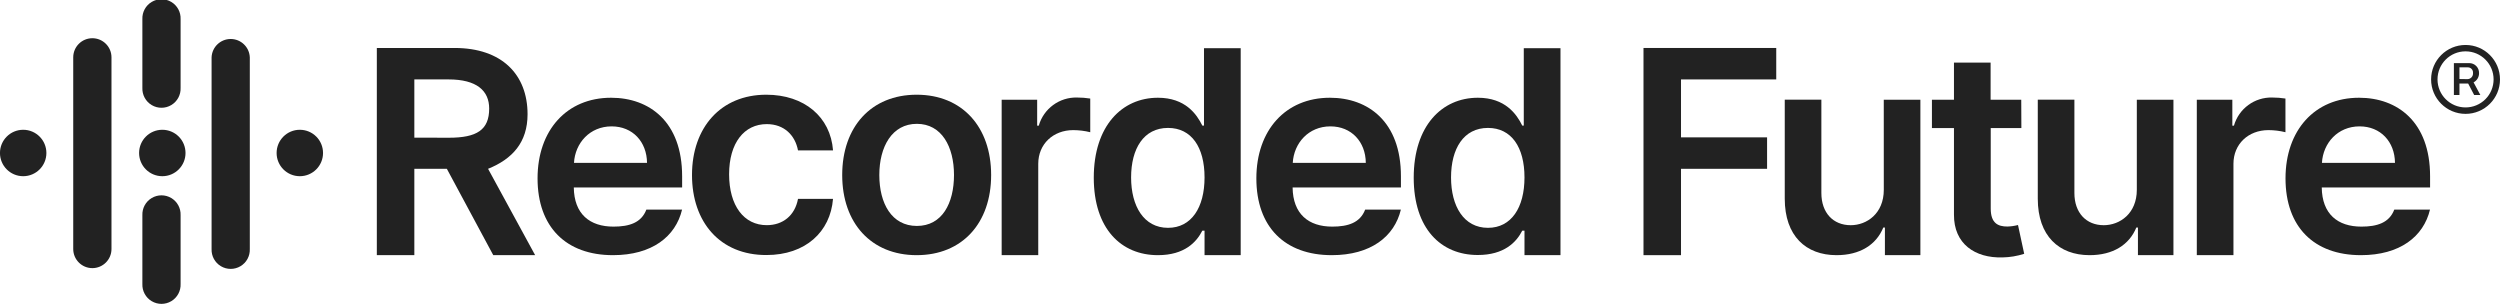
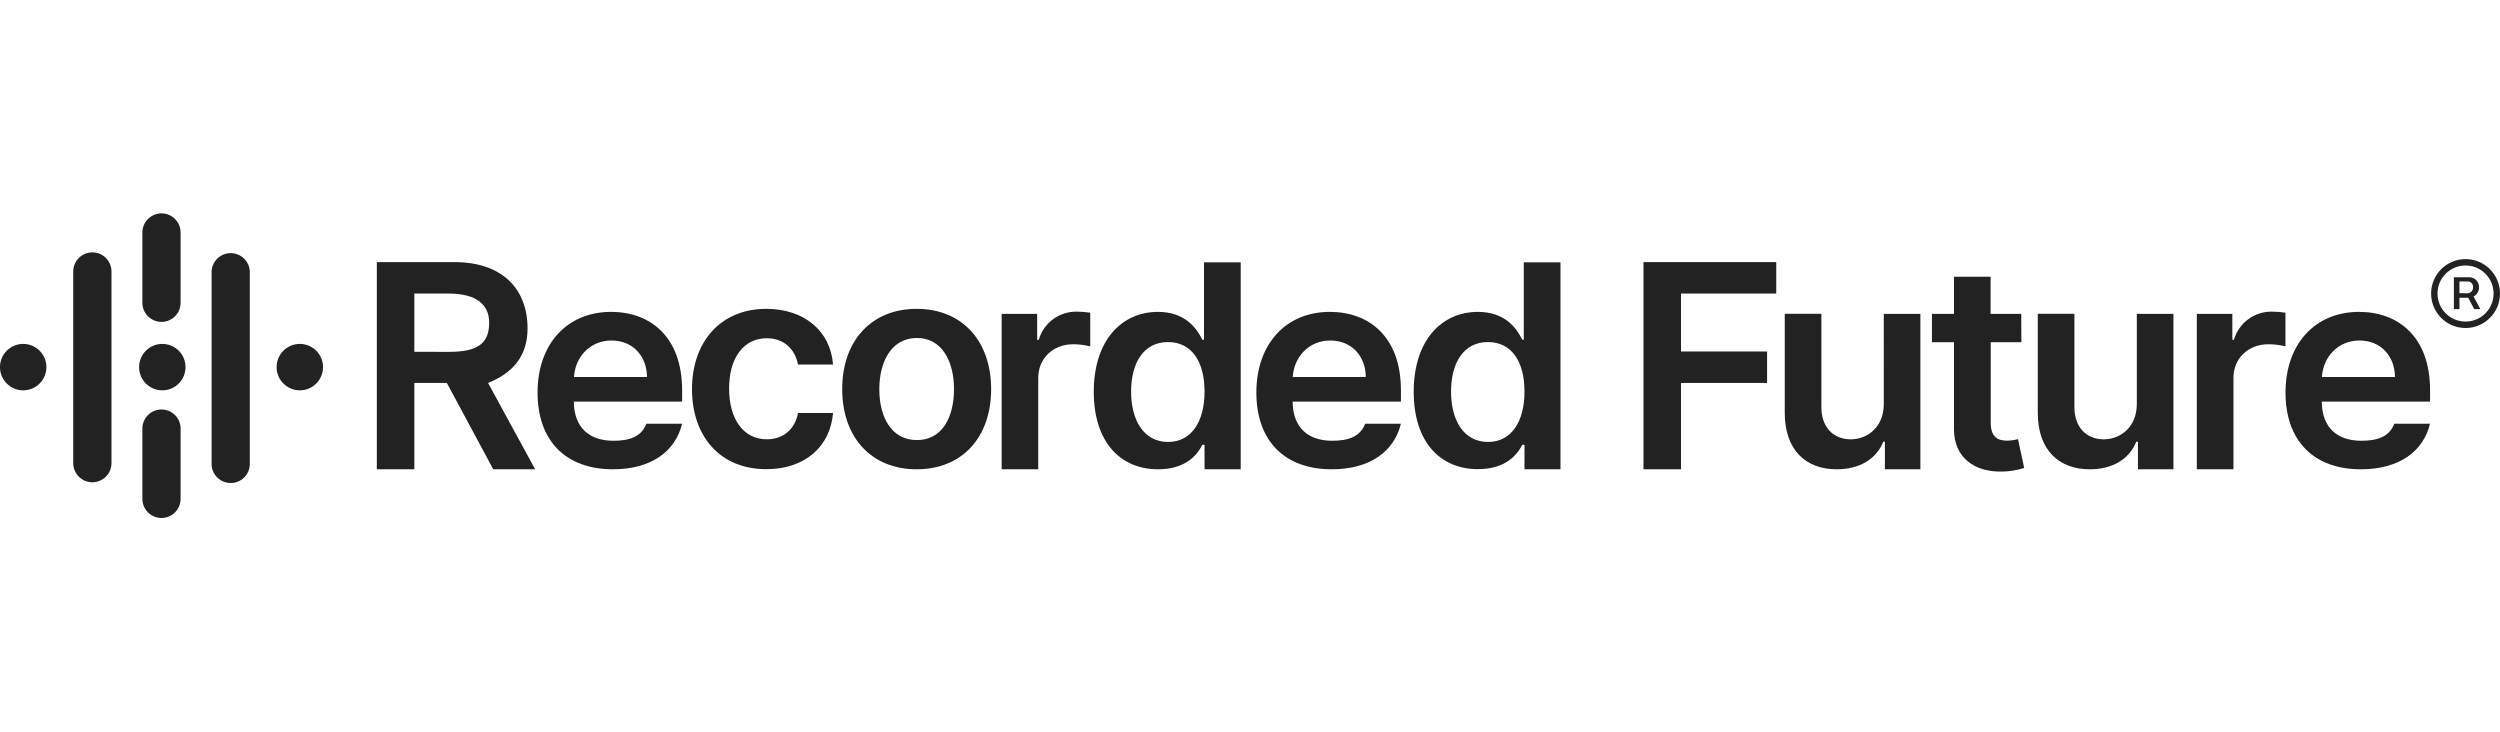
- <svg xmlns="http://www.w3.org/2000/svg" viewBox="0 0 807.73 97.93">
+ <svg xmlns="http://www.w3.org/2000/svg" viewBox="0 0 807.73 97.93" width="793.1" height="232.02">
  <defs>
    <style>.cls-1,.cls-2{fill:#222;}.cls-2{fill-rule:evenodd;}</style>
  </defs>
  <g id="Layer_2" data-name="Layer 2">
    <g id="Layer_1-2" data-name="Layer 1">
      <path class="cls-1" d="M121.75,15.5h25.1c15.36,0,23.6,8.63,23.6,21.41,0,9.08-4.88,14.46-12.76,17.63l15.21,27.9H159.37l-15-27.9H133.87v27.9H121.75Zm23.3,29c9,0,13-2.52,13-9.42,0-5.8-4.05-9.42-13.1-9.42H133.87V44.47Z" />
      <path class="cls-1" d="M223.58,56.55c0-15.33,9.28-25.95,24-25.95,12.25,0,20.75,7.15,21.57,18H257.83c-.91-4.84-4.41-8.5-10.1-8.5-7.29,0-12.16,6.08-12.16,16.21s4.77,16.44,12.16,16.44c5.2,0,9.09-3.1,10.1-8.49h11.31c-.85,10.65-8.89,18.14-21.51,18.14C232.63,82.44,223.58,71.75,223.58,56.55Z" />
      <path class="cls-1" d="M272.11,56.55c0-15.56,9.35-25.95,24.06-25.95S320.23,41,320.23,56.55s-9.35,25.89-24.06,25.89S272.11,72.07,272.11,56.55Zm36.12,0c0-9.19-4-16.54-12-16.54s-12.13,7.35-12.13,16.54S288.1,73,296.24,73,308.23,65.7,308.23,56.52Z" />
      <path class="cls-1" d="M323.63,32.23H335.1V40.6h.52A12.54,12.54,0,0,1,348,31.51a27.89,27.89,0,0,1,4.25.33V42.72a23,23,0,0,0-5.49-.68c-6.5,0-11.31,4.51-11.31,10.88V82.44H323.63Z" />
      <path class="cls-1" d="M353.39,57.4c0-16.74,9.12-25.82,20.72-25.82,8.86,0,12.55,5.33,14.35,9H389v-25h11.86V82.44H389.18V74.53h-.72c-1.86,3.66-5.72,7.91-14.35,7.91C362.28,82.44,353.39,73.94,353.39,57.4Zm35.79-.07c0-9.74-4.19-16-11.8-16-7.88,0-11.93,6.71-11.93,16s4.12,16.28,11.93,16.28C384.93,73.61,389.18,67.07,389.18,57.33Z" />
      <path class="cls-1" d="M456.76,57.4c0-16.74,9.11-25.82,20.72-25.82,8.86,0,12.55,5.33,14.35,9h.49v-25h11.86V82.44H492.55V74.53h-.72c-1.87,3.66-5.76,7.86-14.38,7.86C465.61,82.39,456.76,73.94,456.76,57.4Zm35.79-.07c0-9.74-4.19-16-11.8-16-7.88,0-11.93,6.71-11.93,16s4.11,16.28,11.93,16.28C488.3,73.61,492.55,67.07,492.55,57.33Z" />
      <path class="cls-1" d="M531,15.5h42.89V25.66H543.12V44.38h27.81V54.54H543.12v27.9H531Z" />
      <path class="cls-1" d="M608.63,32.23h11.83V82.44H609V73.51h-.52c-2.29,5.62-7.59,8.93-15.11,8.93-9.87,0-16.73-6.18-16.73-18.24v-32h11.83V62.37c0,6.37,3.79,10.39,9.48,10.39,5.23,0,10.69-3.79,10.69-11.44Z" />
      <path class="cls-1" d="M653.09,41.38h-9.9v26c0,4.77,2.38,5.81,5.36,5.81A15,15,0,0,0,652,72.7L654,82a24,24,0,0,1-7,1.17c-8.89.26-15.75-4.38-15.69-13.82V41.38h-7.12V32.23h7.12v-12h11.84v12h9.9Z" />
      <path class="cls-1" d="M690.39,32.23h11.83V82.44H690.75V73.51h-.52c-2.29,5.62-7.58,8.93-15.1,8.93-9.87,0-16.74-6.18-16.74-18.24v-32h11.83V62.37c0,6.37,3.8,10.39,9.48,10.39,5.23,0,10.69-3.79,10.69-11.44Z" />
      <path class="cls-1" d="M709.77,32.23h11.48V40.6h.52a12.54,12.54,0,0,1,12.39-9.09,27.89,27.89,0,0,1,4.25.33V42.72a23.07,23.07,0,0,0-5.49-.68c-6.51,0-11.31,4.51-11.31,10.88V82.44H709.77Z" />
      <path class="cls-1" d="M785.47,25.65A11.13,11.13,0,1,1,796.6,36.79,11.13,11.13,0,0,1,785.47,25.65Zm20.19,0a9.06,9.06,0,1,0-9.06,9.06A9.05,9.05,0,0,0,805.66,25.65Zm-12.83-5.26h4.93a3.15,3.15,0,0,1,3.2,3.22,3.29,3.29,0,0,1-1.77,3l2.19,4.08h-2L797.45,27h-2.82v3.69h-1.8Zm4.35,5.18a1.83,1.83,0,0,0,1.83-2,1.68,1.68,0,0,0-1.79-1.81h-2.59v3.77Z" />
      <path class="cls-1" d="M738.43,57.63c0-15.5,9.39-26.05,23.77-26.05,12.35,0,22.94,7.74,22.94,25.36v3.63h-35c.1,8.6,5.16,12.65,12.81,12.65,5.1,0,9-1.24,10.62-5.49h11.54c-2.09,8.72-9.73,14.71-22.32,14.71C747.68,82.44,738.43,73.38,738.43,57.63Zm35.37-5c-.06-6.83-4.64-11.8-11.44-11.8-7.06,0-11.8,5.4-12.16,11.8Z" />
      <path class="cls-1" d="M405.92,57.63c0-15.5,9.38-26.05,23.76-26.05,12.36,0,22.95,7.74,22.95,25.36v3.63h-35c.1,8.6,5.17,12.65,12.81,12.65,5.1,0,9-1.24,10.63-5.49h11.54c-2.1,8.72-9.73,14.71-22.33,14.71C415.17,82.44,405.92,73.38,405.92,57.63Zm35.36-5c-.06-6.83-4.64-11.8-11.44-11.8-7.06,0-11.8,5.4-12.16,11.8Z" />
      <path class="cls-1" d="M173.68,57.63c0-15.5,9.38-26.05,23.76-26.05,12.36,0,22.95,7.74,22.95,25.36v3.63h-35c.1,8.6,5.17,12.65,12.82,12.65,5.1,0,9-1.24,10.62-5.49h11.54c-2.09,8.72-9.73,14.71-22.33,14.71C182.93,82.44,173.68,73.38,173.68,57.63Zm35.37-5c-.07-6.83-4.65-11.8-11.44-11.8-7.06,0-11.8,5.4-12.16,11.8Z" />
      <path class="cls-2" d="M52.45,41.93a7.5,7.5,0,1,0,7.49,7.5h0A7.49,7.49,0,0,0,52.45,41.93Z" />
      <path class="cls-2" d="M96.88,41.93a7.5,7.5,0,1,0,7.49,7.5h0A7.49,7.49,0,0,0,96.88,41.93Z" />
      <path class="cls-2" d="M7.49,41.93a7.5,7.5,0,1,0,7.5,7.5h0A7.5,7.5,0,0,0,7.49,41.93Z" />
      <path class="cls-2" d="M46,91.62h0V69.54h0a6.18,6.18,0,1,1,12.35,0h0V91.62h0v.13a6.18,6.18,0,1,1-12.35,0Z" />
      <path class="cls-2" d="M68.36,80.32h0V18.53h0a6.18,6.18,0,0,1,12.35,0h0V80.32h0v.13a6.18,6.18,0,1,1-12.35,0Z" />
      <path class="cls-2" d="M23.66,80.32h0V18.53a6.18,6.18,0,0,1,12.36,0V80.32h0v.13a6.18,6.18,0,0,1-12.36,0Z" />
      <path class="cls-2" d="M46,28.26h0V6.18h0a6.18,6.18,0,1,1,12.35,0h0V28.26h0v.13a6.18,6.18,0,1,1-12.35,0Z" />
    </g>
  </g>
</svg>
